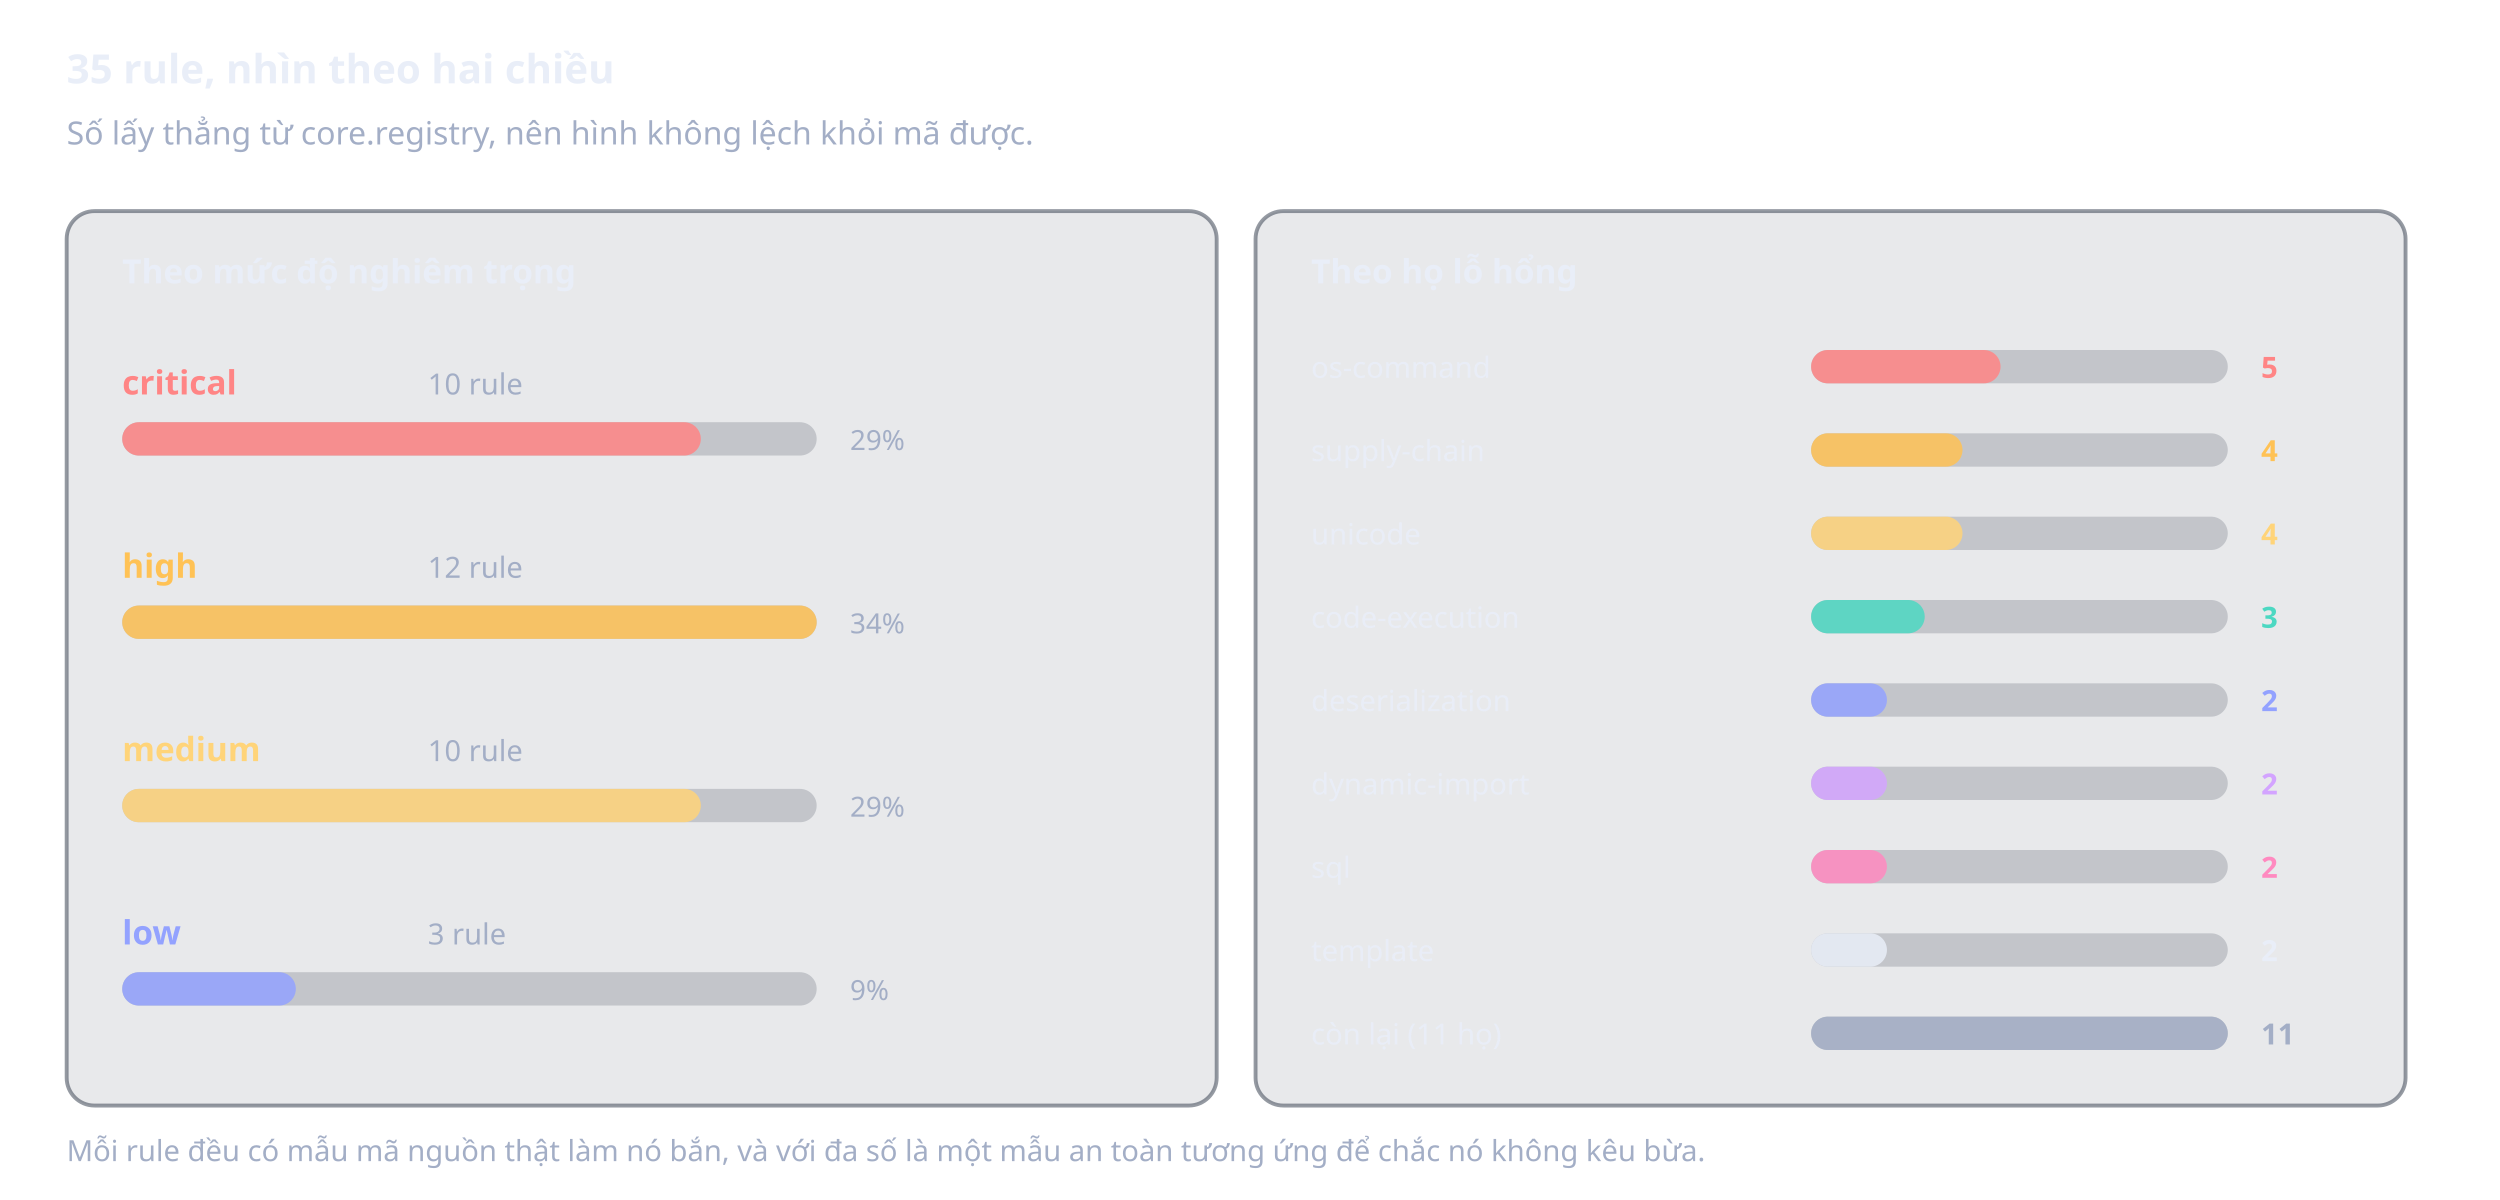
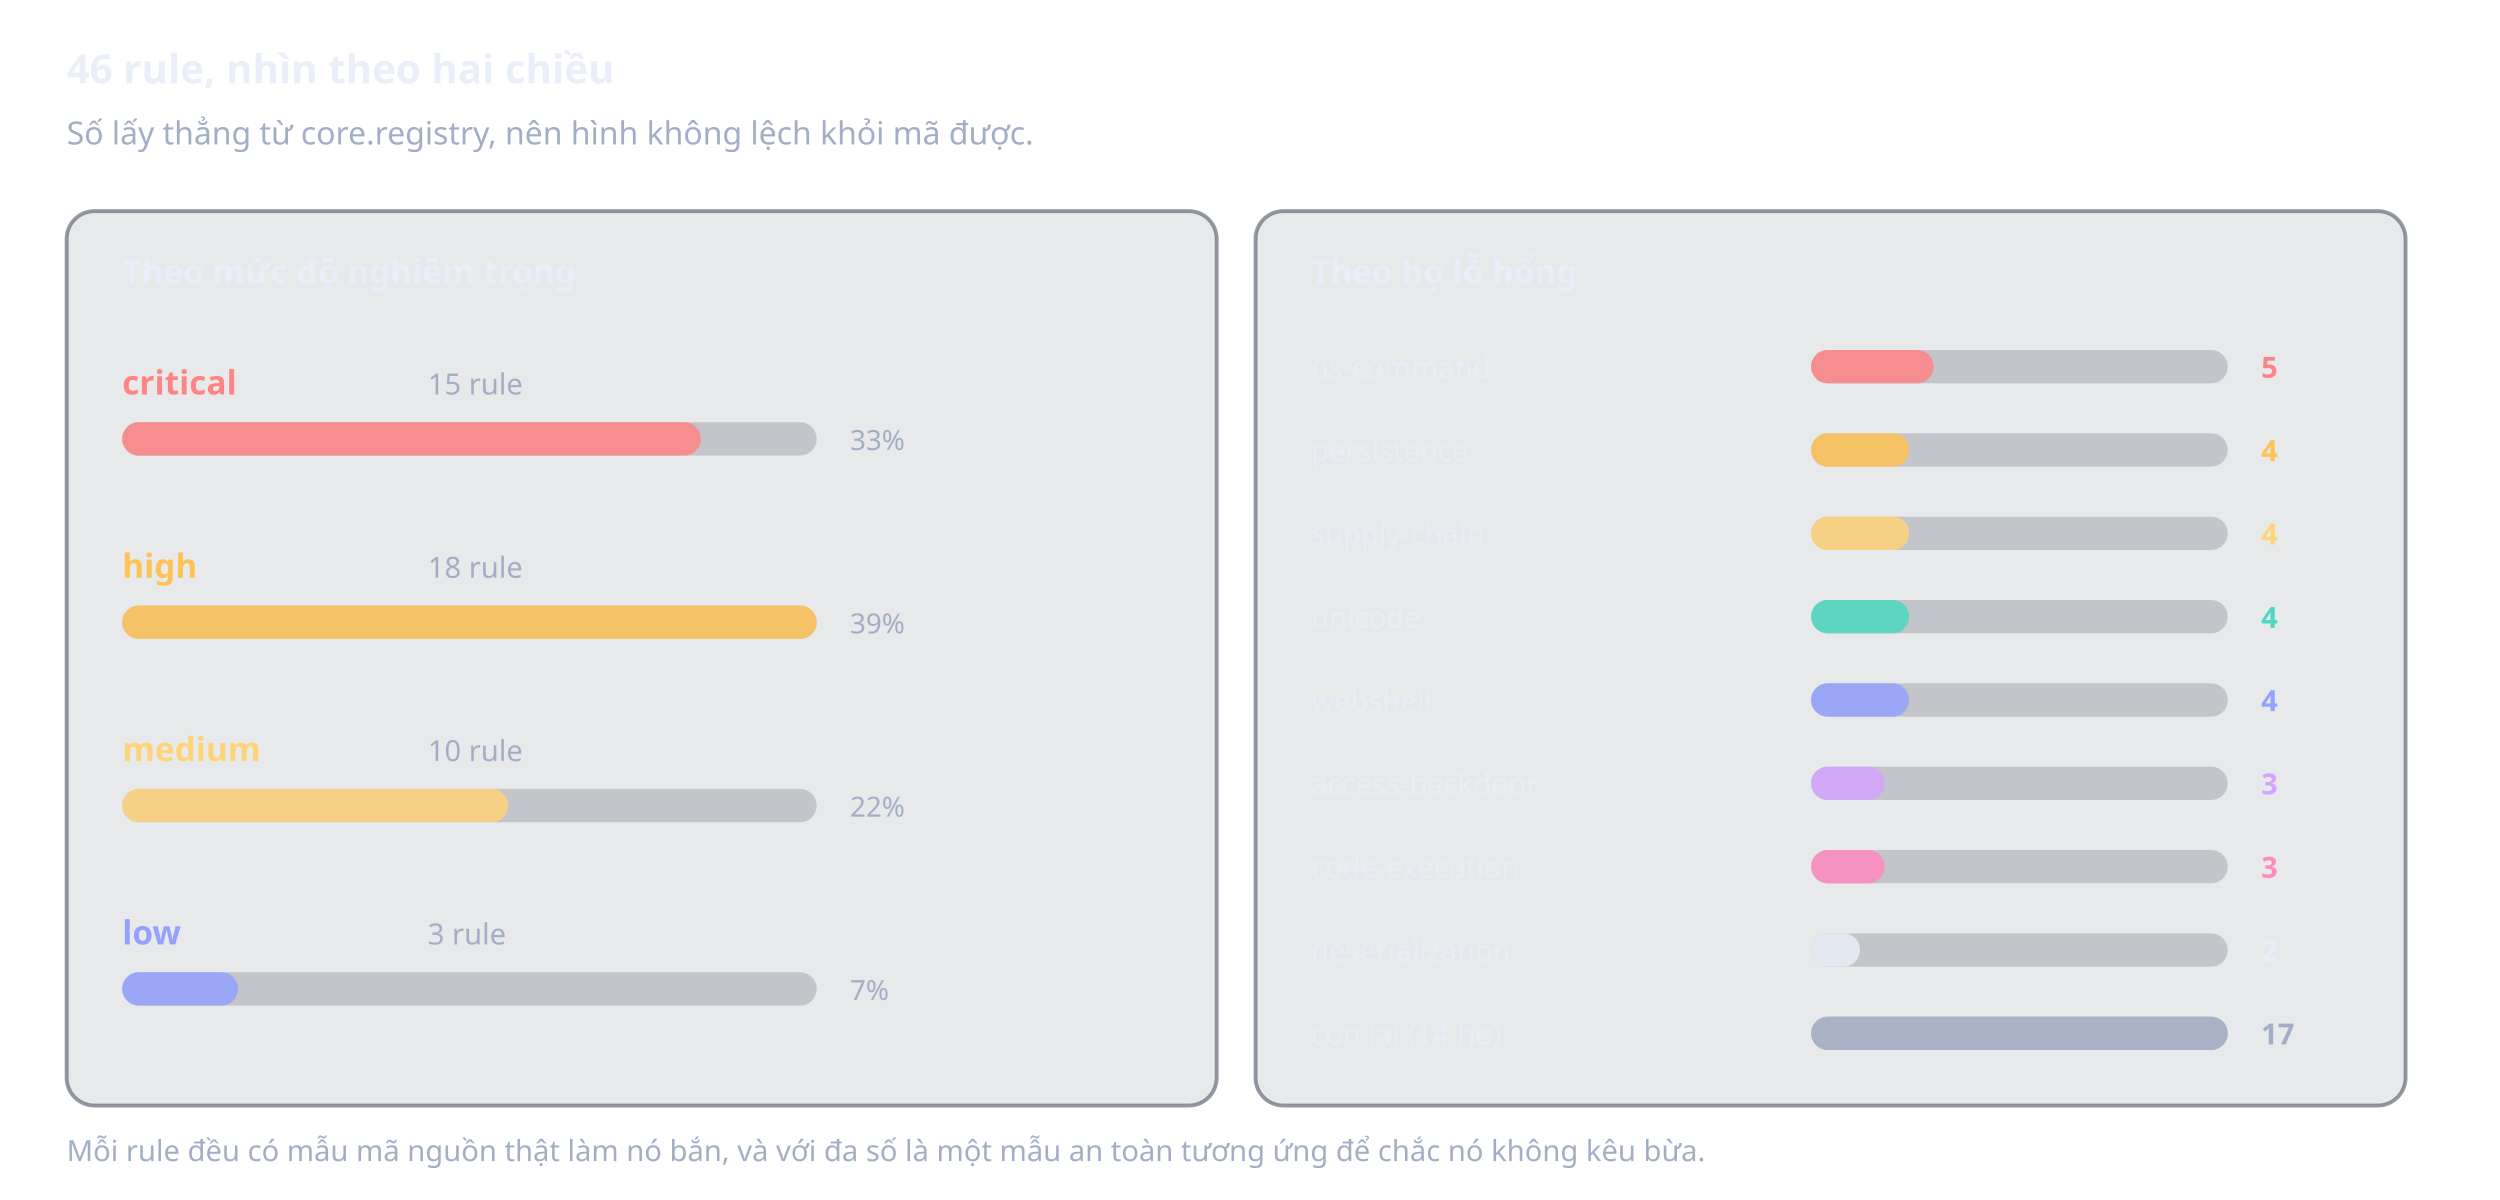
<svg xmlns="http://www.w3.org/2000/svg" viewBox="0 0 900 432" width="900" height="432" role="img">
  <defs>
    <marker id="adark" viewBox="0 0 10 10" refX="9" refY="5" markerWidth="6" markerHeight="6" orient="auto-start-reverse">
      <path d="M 0 0 L 10 5 L 0 10 z" fill="#a3aec6" opacity="0.75" />
    </marker>
  </defs>
-   <text x="24" y="30" font-family="Segoe UI, system-ui, -apple-system, sans-serif" font-size="14.5" fill="#e9eef8" text-anchor="start" font-weight="700">35 rule, nhìn theo hai chiều</text>
+   <text x="24" y="30" font-family="Segoe UI, system-ui, -apple-system, sans-serif" font-size="14.5" fill="#e9eef8" text-anchor="start" font-weight="700">46 rule, nhìn theo hai chiều</text>
  <text x="24" y="52" font-family="Segoe UI, system-ui, -apple-system, sans-serif" font-size="11.5" fill="#a3aec6" text-anchor="start" font-weight="400">Số lấy thẳng từ core.registry, nên hình không lệch khỏi mã được.</text>
  <rect x="24" y="76" width="414" height="322" rx="10" fill="#2b3546" opacity="0.11" />
  <rect x="24" y="76" width="414" height="322" rx="10" fill="none" stroke="#2b3546" stroke-width="1.4" opacity="0.50" />
  <text x="44" y="102" font-family="Segoe UI, system-ui, -apple-system, sans-serif" font-size="12" fill="#e9eef8" text-anchor="start" font-weight="700">Theo mức độ nghiêm trọng</text>
  <text x="44" y="142" font-family="Segoe UI, system-ui, -apple-system, sans-serif" font-size="12" fill="#ff8585" text-anchor="start" font-weight="700">critical</text>
-   <text x="154" y="142" font-family="Segoe UI, system-ui, -apple-system, sans-serif" font-size="10.5" fill="#a3aec6" text-anchor="start" font-weight="400">10 rule</text>
+   <text x="154" y="142" font-family="Segoe UI, system-ui, -apple-system, sans-serif" font-size="10.5" fill="#a3aec6" text-anchor="start" font-weight="400">15 rule</text>
  <rect x="44" y="152" width="250" height="12" rx="6.0" fill="#2b3546" opacity="0.20" />
  <rect x="44" y="152" width="208.3" height="12" rx="6" fill="#ff8585" opacity="0.85" />
-   <text x="306" y="162" font-family="Segoe UI, system-ui, -apple-system, sans-serif" font-size="10" fill="#a3aec6" text-anchor="start" font-weight="400">29%</text>
+   <text x="306" y="162" font-family="Segoe UI, system-ui, -apple-system, sans-serif" font-size="10" fill="#a3aec6" text-anchor="start" font-weight="400">33%</text>
  <text x="44" y="208" font-family="Segoe UI, system-ui, -apple-system, sans-serif" font-size="12" fill="#ffc255" text-anchor="start" font-weight="700">high</text>
-   <text x="154" y="208" font-family="Segoe UI, system-ui, -apple-system, sans-serif" font-size="10.5" fill="#a3aec6" text-anchor="start" font-weight="400">12 rule</text>
+   <text x="154" y="208" font-family="Segoe UI, system-ui, -apple-system, sans-serif" font-size="10.5" fill="#a3aec6" text-anchor="start" font-weight="400">18 rule</text>
  <rect x="44" y="218" width="250" height="12" rx="6.0" fill="#2b3546" opacity="0.20" />
  <rect x="44" y="218" width="250" height="12" rx="6" fill="#ffc255" opacity="0.85" />
-   <text x="306" y="228" font-family="Segoe UI, system-ui, -apple-system, sans-serif" font-size="10" fill="#a3aec6" text-anchor="start" font-weight="400">34%</text>
+   <text x="306" y="228" font-family="Segoe UI, system-ui, -apple-system, sans-serif" font-size="10" fill="#a3aec6" text-anchor="start" font-weight="400">39%</text>
  <text x="44" y="274" font-family="Segoe UI, system-ui, -apple-system, sans-serif" font-size="12" fill="#ffd479" text-anchor="start" font-weight="700">medium</text>
  <text x="154" y="274" font-family="Segoe UI, system-ui, -apple-system, sans-serif" font-size="10.5" fill="#a3aec6" text-anchor="start" font-weight="400">10 rule</text>
  <rect x="44" y="284" width="250" height="12" rx="6.0" fill="#2b3546" opacity="0.20" />
-   <rect x="44" y="284" width="208.3" height="12" rx="6" fill="#ffd479" opacity="0.85" />
-   <text x="306" y="294" font-family="Segoe UI, system-ui, -apple-system, sans-serif" font-size="10" fill="#a3aec6" text-anchor="start" font-weight="400">29%</text>
+   <rect x="44" y="284" width="138.9" height="12" rx="6" fill="#ffd479" opacity="0.85" />
+   <text x="306" y="294" font-family="Segoe UI, system-ui, -apple-system, sans-serif" font-size="10" fill="#a3aec6" text-anchor="start" font-weight="400">22%</text>
  <text x="44" y="340" font-family="Segoe UI, system-ui, -apple-system, sans-serif" font-size="12" fill="#93a2ff" text-anchor="start" font-weight="700">low</text>
  <text x="154" y="340" font-family="Segoe UI, system-ui, -apple-system, sans-serif" font-size="10.5" fill="#a3aec6" text-anchor="start" font-weight="400">3 rule</text>
  <rect x="44" y="350" width="250" height="12" rx="6.0" fill="#2b3546" opacity="0.20" />
-   <rect x="44" y="350" width="62.5" height="12" rx="6" fill="#93a2ff" opacity="0.85" />
-   <text x="306" y="360" font-family="Segoe UI, system-ui, -apple-system, sans-serif" font-size="10" fill="#a3aec6" text-anchor="start" font-weight="400">9%</text>
+   <rect x="44" y="350" width="41.7" height="12" rx="6" fill="#93a2ff" opacity="0.85" />
+   <text x="306" y="360" font-family="Segoe UI, system-ui, -apple-system, sans-serif" font-size="10" fill="#a3aec6" text-anchor="start" font-weight="400">7%</text>
  <rect x="452" y="76" width="414" height="322" rx="10" fill="#2b3546" opacity="0.11" />
  <rect x="452" y="76" width="414" height="322" rx="10" fill="none" stroke="#2b3546" stroke-width="1.4" opacity="0.50" />
  <text x="472" y="102" font-family="Segoe UI, system-ui, -apple-system, sans-serif" font-size="12" fill="#e9eef8" text-anchor="start" font-weight="700">Theo họ lỗ hổng</text>
  <text x="472" y="136" font-family="Segoe UI, system-ui, -apple-system, sans-serif" font-size="10.5" fill="#e9eef8" text-anchor="start" font-weight="400" opacity="0.92">os-command</text>
  <rect x="652" y="126" width="150" height="12" rx="6.0" fill="#2b3546" opacity="0.20" />
-   <rect x="652" y="126" width="68.2" height="12" rx="6" fill="#ff8585" opacity="0.85" />
+   <rect x="652" y="126" width="44.1" height="12" rx="6" fill="#ff8585" opacity="0.85" />
  <text x="814" y="136" font-family="Segoe UI, system-ui, -apple-system, sans-serif" font-size="10.5" fill="#ff8585" text-anchor="start" font-weight="700">5</text>
-   <text x="472" y="166" font-family="Segoe UI, system-ui, -apple-system, sans-serif" font-size="10.5" fill="#e9eef8" text-anchor="start" font-weight="400" opacity="0.92">supply-chain</text>
+   <text x="472" y="166" font-family="Segoe UI, system-ui, -apple-system, sans-serif" font-size="10.5" fill="#e9eef8" text-anchor="start" font-weight="400" opacity="0.92">persistence</text>
  <rect x="652" y="156" width="150" height="12" rx="6.0" fill="#2b3546" opacity="0.20" />
-   <rect x="652" y="156" width="54.5" height="12" rx="6" fill="#ffc255" opacity="0.85" />
+   <rect x="652" y="156" width="35.3" height="12" rx="6" fill="#ffc255" opacity="0.85" />
  <text x="814" y="166" font-family="Segoe UI, system-ui, -apple-system, sans-serif" font-size="10.5" fill="#ffc255" text-anchor="start" font-weight="700">4</text>
-   <text x="472" y="196" font-family="Segoe UI, system-ui, -apple-system, sans-serif" font-size="10.5" fill="#e9eef8" text-anchor="start" font-weight="400" opacity="0.92">unicode</text>
+   <text x="472" y="196" font-family="Segoe UI, system-ui, -apple-system, sans-serif" font-size="10.5" fill="#e9eef8" text-anchor="start" font-weight="400" opacity="0.92">supply-chain</text>
  <rect x="652" y="186" width="150" height="12" rx="6.0" fill="#2b3546" opacity="0.20" />
-   <rect x="652" y="186" width="54.5" height="12" rx="6" fill="#ffd479" opacity="0.85" />
+   <rect x="652" y="186" width="35.3" height="12" rx="6" fill="#ffd479" opacity="0.85" />
  <text x="814" y="196" font-family="Segoe UI, system-ui, -apple-system, sans-serif" font-size="10.5" fill="#ffd479" text-anchor="start" font-weight="700">4</text>
-   <text x="472" y="226" font-family="Segoe UI, system-ui, -apple-system, sans-serif" font-size="10.5" fill="#e9eef8" text-anchor="start" font-weight="400" opacity="0.92">code-execution</text>
+   <text x="472" y="226" font-family="Segoe UI, system-ui, -apple-system, sans-serif" font-size="10.5" fill="#e9eef8" text-anchor="start" font-weight="400" opacity="0.92">unicode</text>
  <rect x="652" y="216" width="150" height="12" rx="6.0" fill="#2b3546" opacity="0.20" />
-   <rect x="652" y="216" width="40.9" height="12" rx="6" fill="#4cd8c2" opacity="0.85" />
-   <text x="814" y="226" font-family="Segoe UI, system-ui, -apple-system, sans-serif" font-size="10.5" fill="#4cd8c2" text-anchor="start" font-weight="700">3</text>
-   <text x="472" y="256" font-family="Segoe UI, system-ui, -apple-system, sans-serif" font-size="10.5" fill="#e9eef8" text-anchor="start" font-weight="400" opacity="0.92">deserialization</text>
+   <rect x="652" y="216" width="35.3" height="12" rx="6" fill="#4cd8c2" opacity="0.85" />
+   <text x="814" y="226" font-family="Segoe UI, system-ui, -apple-system, sans-serif" font-size="10.5" fill="#4cd8c2" text-anchor="start" font-weight="700">4</text>
+   <text x="472" y="256" font-family="Segoe UI, system-ui, -apple-system, sans-serif" font-size="10.5" fill="#e9eef8" text-anchor="start" font-weight="400" opacity="0.92">webshell</text>
  <rect x="652" y="246" width="150" height="12" rx="6.0" fill="#2b3546" opacity="0.20" />
-   <rect x="652" y="246" width="27.3" height="12" rx="6" fill="#93a2ff" opacity="0.85" />
-   <text x="814" y="256" font-family="Segoe UI, system-ui, -apple-system, sans-serif" font-size="10.5" fill="#93a2ff" text-anchor="start" font-weight="700">2</text>
-   <text x="472" y="286" font-family="Segoe UI, system-ui, -apple-system, sans-serif" font-size="10.5" fill="#e9eef8" text-anchor="start" font-weight="400" opacity="0.92">dynamic-import</text>
+   <rect x="652" y="246" width="35.3" height="12" rx="6" fill="#93a2ff" opacity="0.85" />
+   <text x="814" y="256" font-family="Segoe UI, system-ui, -apple-system, sans-serif" font-size="10.5" fill="#93a2ff" text-anchor="start" font-weight="700">4</text>
+   <text x="472" y="286" font-family="Segoe UI, system-ui, -apple-system, sans-serif" font-size="10.5" fill="#e9eef8" text-anchor="start" font-weight="400" opacity="0.92">access-backdoor</text>
  <rect x="652" y="276" width="150" height="12" rx="6.0" fill="#2b3546" opacity="0.20" />
-   <rect x="652" y="276" width="27.3" height="12" rx="6" fill="#d3a4ff" opacity="0.85" />
-   <text x="814" y="286" font-family="Segoe UI, system-ui, -apple-system, sans-serif" font-size="10.5" fill="#d3a4ff" text-anchor="start" font-weight="700">2</text>
-   <text x="472" y="316" font-family="Segoe UI, system-ui, -apple-system, sans-serif" font-size="10.5" fill="#e9eef8" text-anchor="start" font-weight="400" opacity="0.92">sql</text>
+   <rect x="652" y="276" width="26.5" height="12" rx="6" fill="#d3a4ff" opacity="0.85" />
+   <text x="814" y="286" font-family="Segoe UI, system-ui, -apple-system, sans-serif" font-size="10.5" fill="#d3a4ff" text-anchor="start" font-weight="700">3</text>
+   <text x="472" y="316" font-family="Segoe UI, system-ui, -apple-system, sans-serif" font-size="10.5" fill="#e9eef8" text-anchor="start" font-weight="400" opacity="0.92">code-execution</text>
  <rect x="652" y="306" width="150" height="12" rx="6.0" fill="#2b3546" opacity="0.20" />
-   <rect x="652" y="306" width="27.3" height="12" rx="6" fill="#ff8ac0" opacity="0.85" />
-   <text x="814" y="316" font-family="Segoe UI, system-ui, -apple-system, sans-serif" font-size="10.5" fill="#ff8ac0" text-anchor="start" font-weight="700">2</text>
-   <text x="472" y="346" font-family="Segoe UI, system-ui, -apple-system, sans-serif" font-size="10.5" fill="#e9eef8" text-anchor="start" font-weight="400" opacity="0.92">template</text>
+   <rect x="652" y="306" width="26.5" height="12" rx="6" fill="#ff8ac0" opacity="0.85" />
+   <text x="814" y="316" font-family="Segoe UI, system-ui, -apple-system, sans-serif" font-size="10.5" fill="#ff8ac0" text-anchor="start" font-weight="700">3</text>
+   <text x="472" y="346" font-family="Segoe UI, system-ui, -apple-system, sans-serif" font-size="10.5" fill="#e9eef8" text-anchor="start" font-weight="400" opacity="0.92">deserialization</text>
  <rect x="652" y="336" width="150" height="12" rx="6.0" fill="#2b3546" opacity="0.20" />
-   <rect x="652" y="336" width="27.3" height="12" rx="6" fill="#e9eef8" opacity="0.85" />
+   <rect x="652" y="336" width="17.6" height="12" rx="6" fill="#e9eef8" opacity="0.85" />
  <text x="814" y="346" font-family="Segoe UI, system-ui, -apple-system, sans-serif" font-size="10.5" fill="#e9eef8" text-anchor="start" font-weight="700">2</text>
-   <text x="472" y="376" font-family="Segoe UI, system-ui, -apple-system, sans-serif" font-size="10.5" fill="#e9eef8" text-anchor="start" font-weight="400" opacity="0.92">còn lại (11 họ)</text>
+   <text x="472" y="376" font-family="Segoe UI, system-ui, -apple-system, sans-serif" font-size="10.5" fill="#e9eef8" text-anchor="start" font-weight="400" opacity="0.92">còn lại (14 họ)</text>
  <rect x="652" y="366" width="150" height="12" rx="6.0" fill="#2b3546" opacity="0.20" />
  <rect x="652" y="366" width="150" height="12" rx="6" fill="#a3aec6" opacity="0.85" />
-   <text x="814" y="376" font-family="Segoe UI, system-ui, -apple-system, sans-serif" font-size="10.5" fill="#a3aec6" text-anchor="start" font-weight="700">11</text>
+   <text x="814" y="376" font-family="Segoe UI, system-ui, -apple-system, sans-serif" font-size="10.5" fill="#a3aec6" text-anchor="start" font-weight="700">17</text>
  <text x="24" y="418" font-family="Segoe UI, system-ui, -apple-system, sans-serif" font-size="10.5" fill="#a3aec6" text-anchor="start" font-weight="400">Mỗi rule đều có mẫu mã nguồn thật làm nó bắn, và với đa số là một mẫu an toàn tương ứng để chắc nó không kêu bừa.</text>
</svg>
